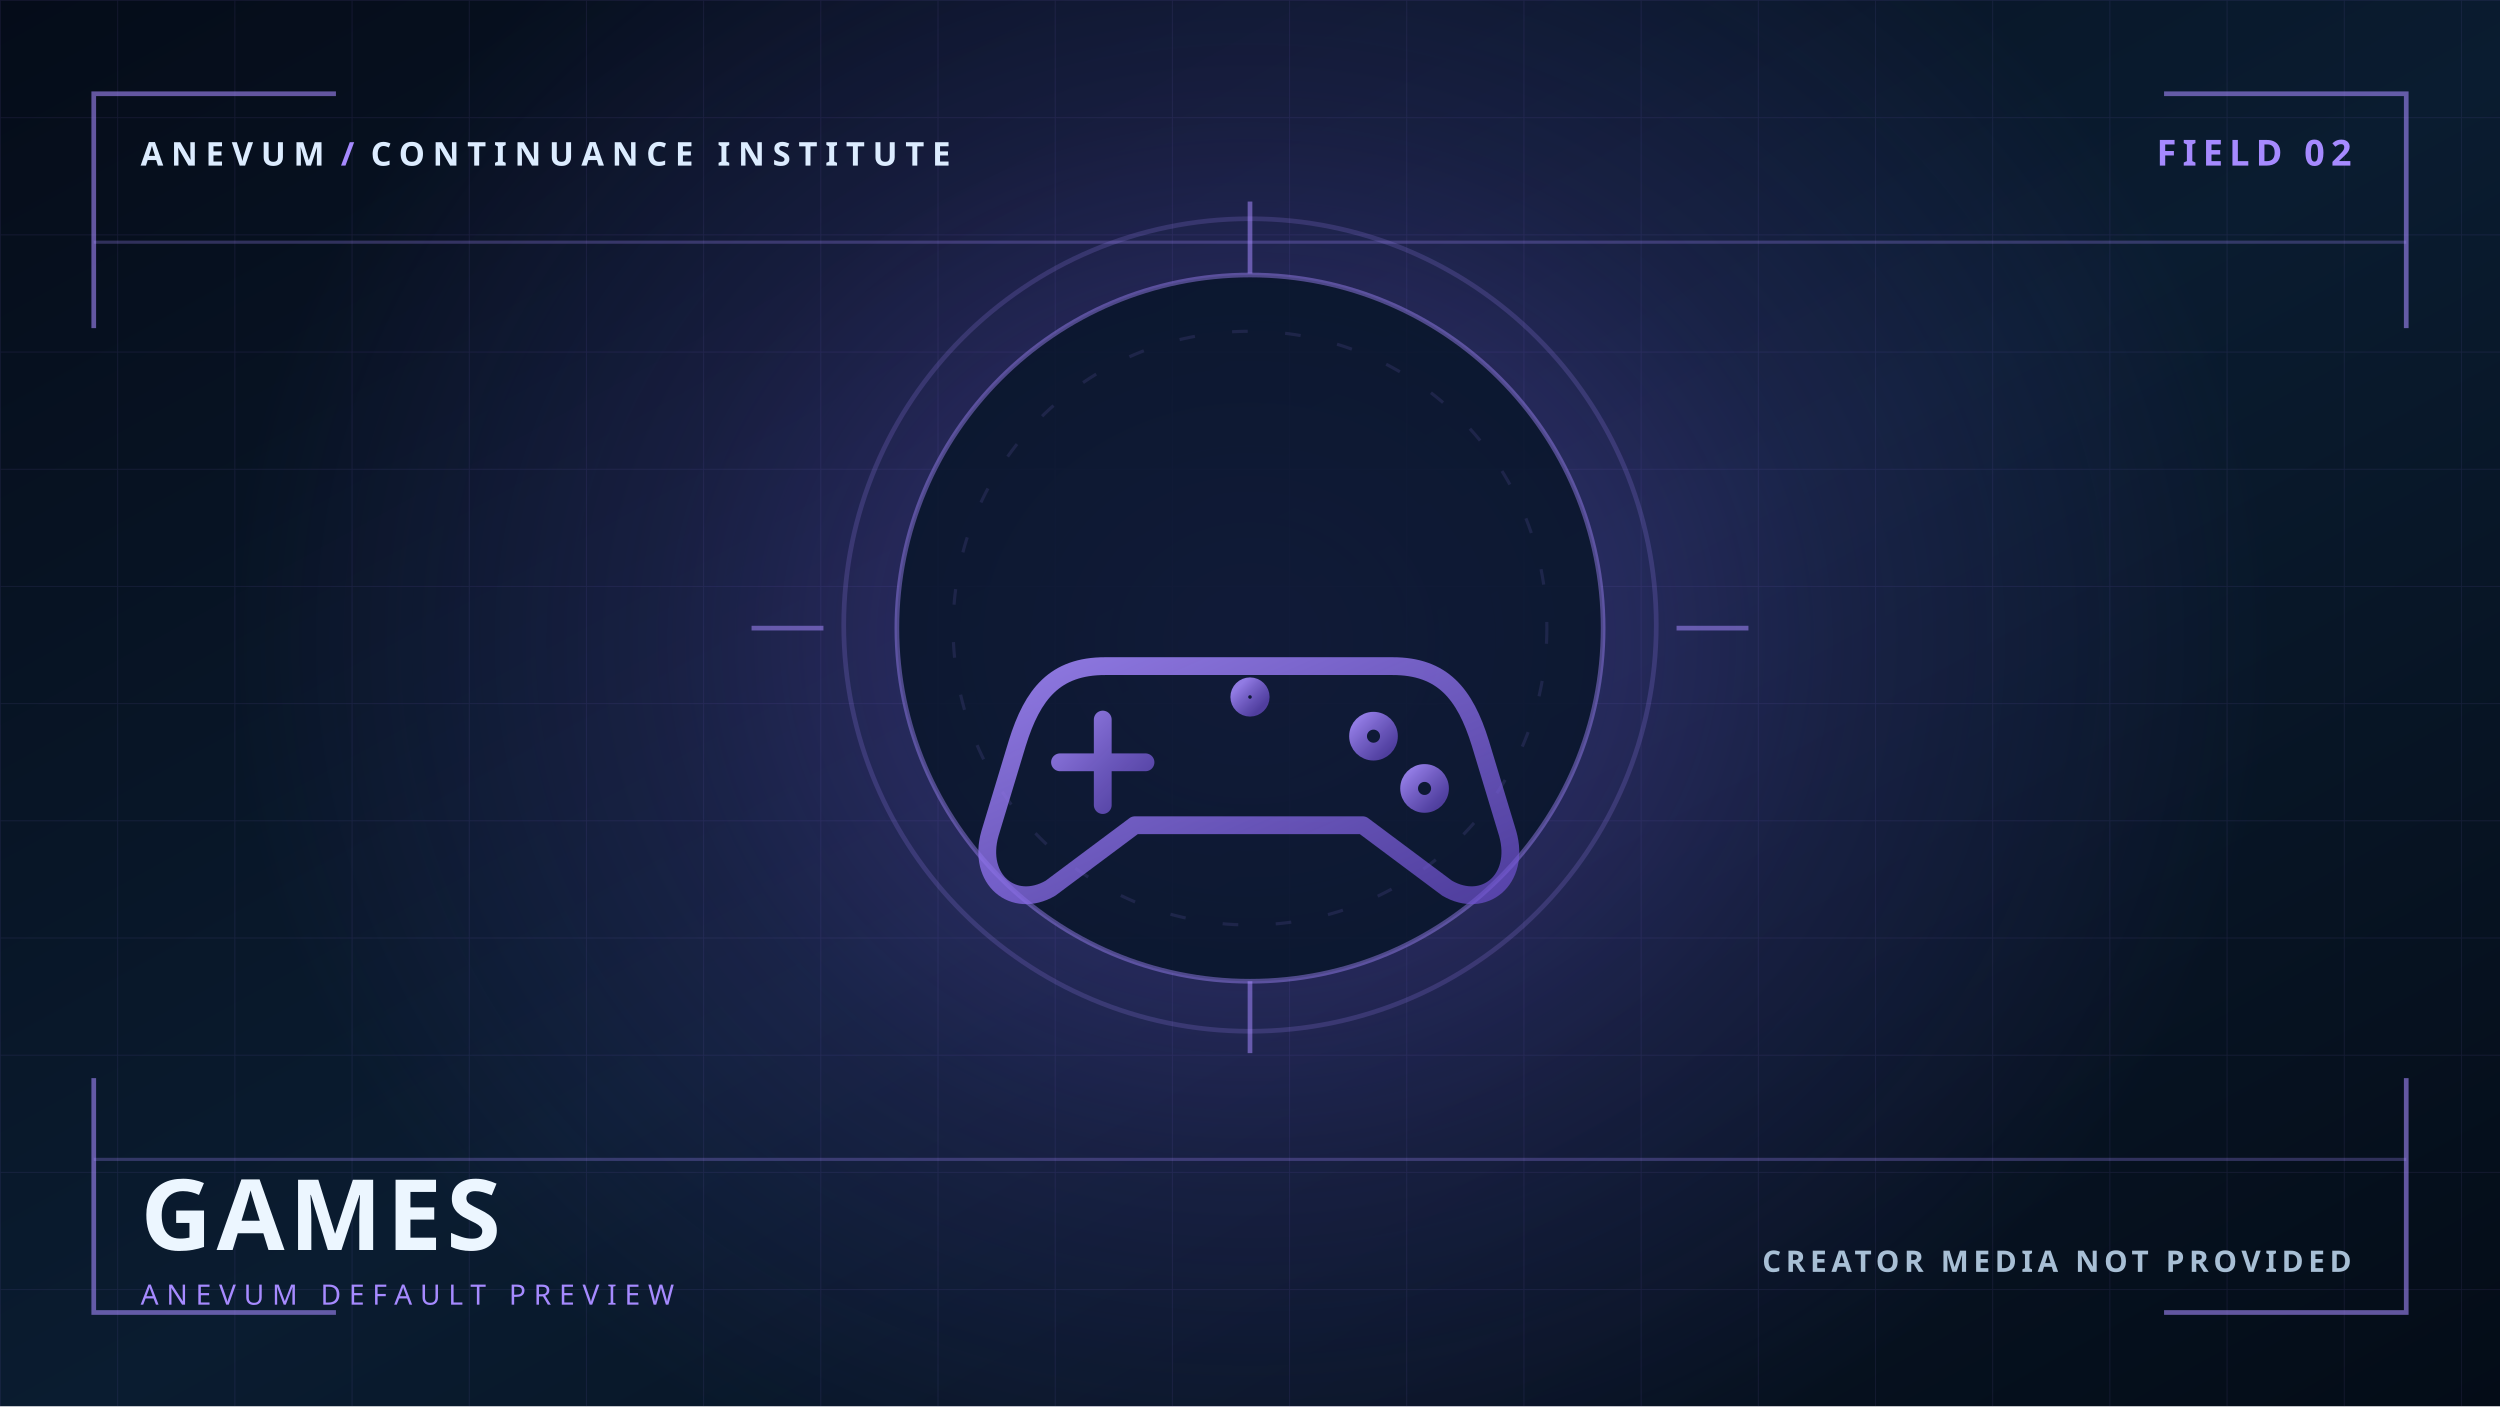
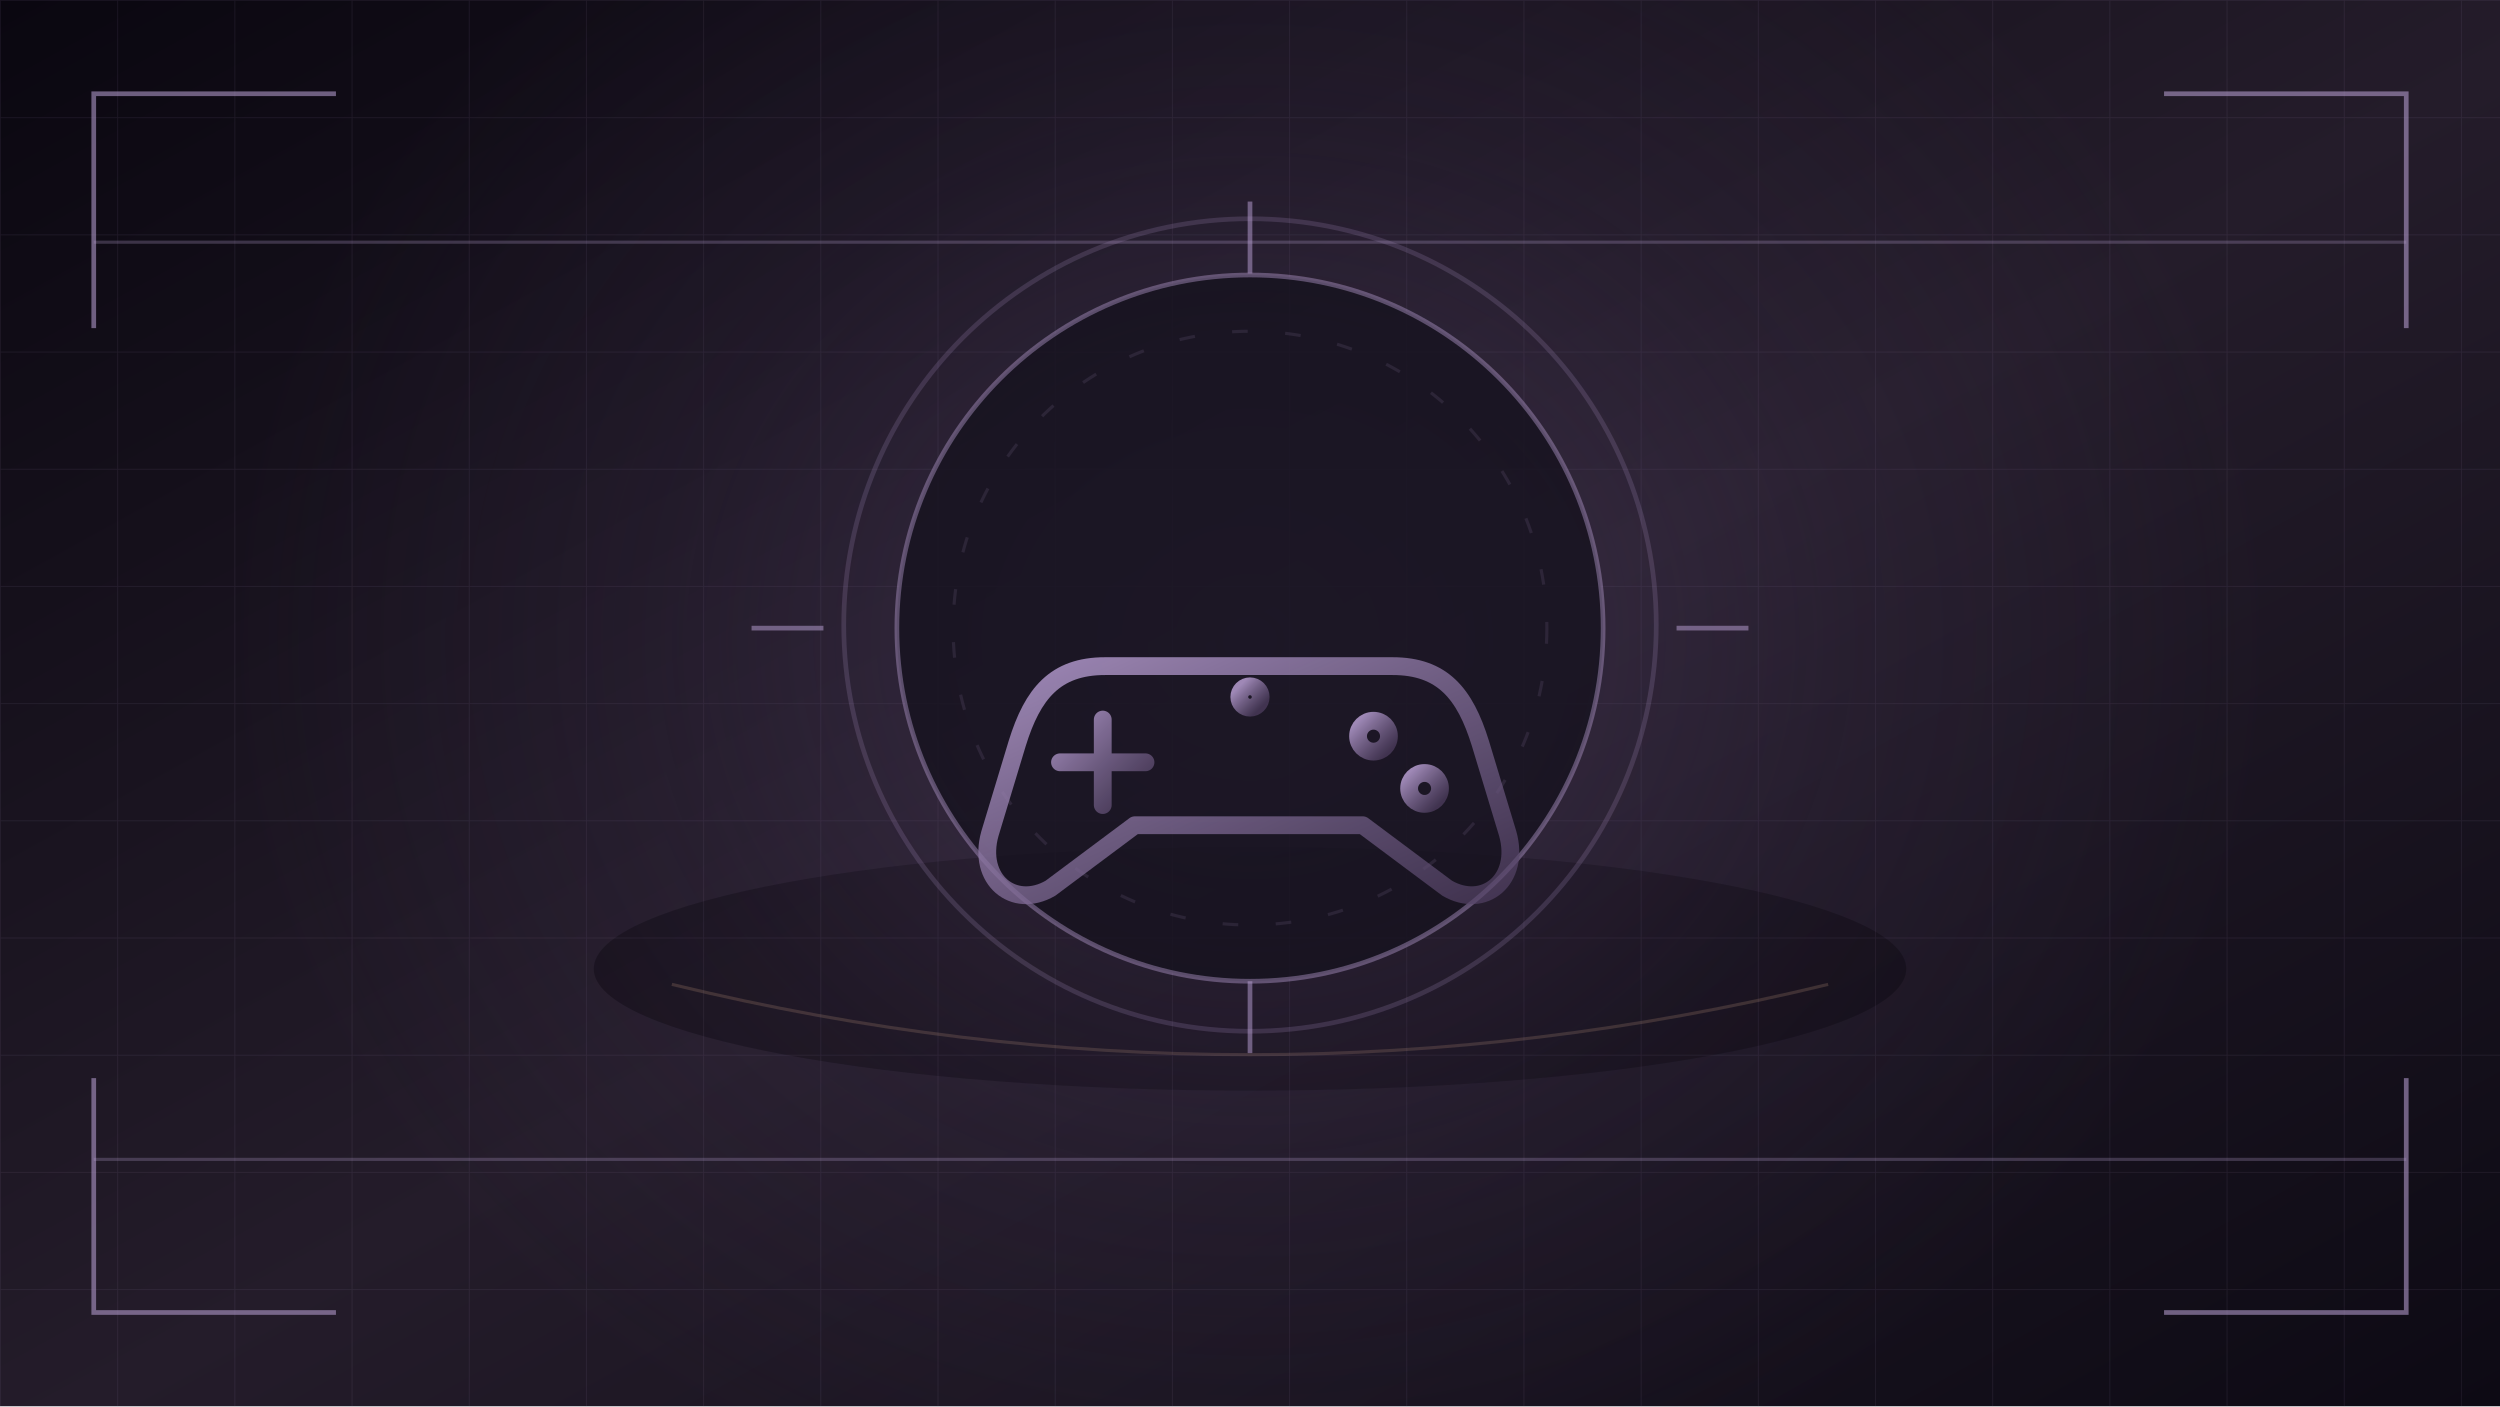
<svg xmlns="http://www.w3.org/2000/svg" width="1600" height="900" viewBox="0 0 1600 900" role="img" aria-labelledby="title desc">
  <defs>
    <linearGradient id="field" x1="0" y1="0" x2="1" y2="1">
-       <stop stop-color="#050c19" />
-       <stop offset=".52" stop-color="#0a1c30" />
-       <stop offset="1" stop-color="#040c17" />
+       <stop stop-color="#0a0710" />
+       <stop offset=".52" stop-color="#241c2a" />
+       <stop offset="1" stop-color="#0d0a14" />
    </linearGradient>
    <radialGradient id="illumination">
-       <stop stop-color="#6e50d0" stop-opacity=".48" />
-       <stop offset=".58" stop-color="#6e50d0" stop-opacity=".15" />
-       <stop offset="1" stop-color="#6e50d0" stop-opacity="0" />
+       <stop stop-color="#524164" stop-opacity=".48" />
+       <stop offset=".58" stop-color="#524164" stop-opacity=".15" />
+       <stop offset="1" stop-color="#524164" stop-opacity="0" />
    </radialGradient>
    <linearGradient id="hardware" x1="0" y1="0" x2="1" y2="1">
-       <stop stop-color="#a68aff" stop-opacity=".86" />
-       <stop offset="1" stop-color="#6e50d0" stop-opacity=".68" />
+       <stop stop-color="#b49bce" stop-opacity=".86" />
+       <stop offset="1" stop-color="#524164" stop-opacity=".68" />
    </linearGradient>
    <pattern id="grid" width="75" height="75" patternUnits="userSpaceOnUse">
-       <path d="M75 0H0V75" fill="none" stroke="#a68aff" stroke-opacity=".10" stroke-width="1" />
+       <path d="M75 0H0V75" fill="none" stroke="#b49bce" stroke-opacity=".10" stroke-width="1" />
    </pattern>
  </defs>
  <rect width="1600" height="900" fill="url(#field)" />
+   <ellipse cx="800" cy="620" rx="420" ry="78" fill="#020105" opacity=".38" />
+   <path d="M430 630Q800 720 1170 630" fill="none" stroke="#d2a57f" stroke-opacity=".22" stroke-width="2" />
  <rect width="1600" height="900" fill="url(#grid)" />
  <ellipse cx="800" cy="410" rx="660" ry="580" fill="url(#illumination)" />
-   <path d="M60 155H1540M60 742H1540" stroke="#a68aff" stroke-opacity=".27" stroke-width="2" />
-   <path d="M60 210V60H215M1385 60H1540V210M60 690V840H215M1385 840H1540V690" fill="none" stroke="#a68aff" stroke-opacity=".58" stroke-width="3" />
-   <path d="M540 400a260 260 0 0 1 520 0a260 260 0 0 1-520 0" fill="none" stroke="#a68aff" stroke-opacity=".19" stroke-width="3" />
-   <circle cx="800" cy="402" r="226" fill="#071527" fill-opacity=".80" stroke="#a68aff" stroke-opacity=".43" stroke-width="3" />
-   <circle cx="800" cy="402" r="190" fill="none" stroke="#a68aff" stroke-opacity=".12" stroke-width="2" stroke-dasharray="10 24" />
-   <path d="M527 402H481M1119 402h-46M800 129V175m0 453v46" stroke="#a68aff" stroke-opacity=".53" stroke-width="3" />
+   <path d="M60 155H1540M60 742H1540" stroke="#b49bce" stroke-opacity=".27" stroke-width="2" />
+   <path d="M60 210V60H215M1385 60H1540V210M60 690V840H215M1385 840H1540V690" fill="none" stroke="#b49bce" stroke-opacity=".58" stroke-width="3" />
+   <path d="M540 400a260 260 0 0 1 520 0a260 260 0 0 1-520 0" fill="none" stroke="#b49bce" stroke-opacity=".19" stroke-width="3" />
+   <circle cx="800" cy="402" r="226" fill="#16121e" fill-opacity=".80" stroke="#b49bce" stroke-opacity=".43" stroke-width="3" />
+   <circle cx="800" cy="402" r="190" fill="none" stroke="#b49bce" stroke-opacity=".12" stroke-width="2" stroke-dasharray="10 24" />
+   <path d="M527 402H481M1119 402h-46M800 129V175m0 453v46" stroke="#b49bce" stroke-opacity=".53" stroke-width="3" />
  <g transform="translate(800 402) scale(.76)" stroke="url(#hardware)" stroke-width="15" stroke-linecap="round" stroke-linejoin="round" fill="none">
    <path d="M-122 32c-42 0-61 23-74 65l-23 76c-11 39 20 64 51 46l71-53h192l71 53c31 18 62-7 51-46l-23-76c-13-42-32-65-74-65Z" />
    <path d="M-124 77v72m-36-36h72" />
    <circle cx="104" cy="91" r="13" />
    <circle cx="147" cy="135" r="13" />
    <circle cx="0" cy="58" r="9" />
  </g>
-   <text x="90" y="106" font-family="system-ui, sans-serif" font-size="21" font-weight="700" letter-spacing="5" fill="#dcecff">ANEVUM <tspan fill="#a68aff">/</tspan> CONTINUANCE INSTITUTE</text>
-   <text x="1505" y="106" font-family="system-ui, sans-serif" font-size="23" font-weight="700" text-anchor="end" letter-spacing="4" fill="#a68aff">FIELD 02</text>
-   <text x="90" y="800" font-family="system-ui, sans-serif" font-size="63" font-weight="750" letter-spacing="3" fill="#ecf6ff">GAMES</text>
-   <text x="90" y="835" font-family="system-ui, sans-serif" font-size="18" letter-spacing="5" fill="#a68aff">ANEVUM DEFAULT PREVIEW</text>
-   <text x="1505" y="814" font-family="system-ui, sans-serif" font-size="19" font-weight="650" text-anchor="end" letter-spacing="3" fill="#a8bfd5">CREATOR MEDIA NOT PROVIDED</text>
</svg>
